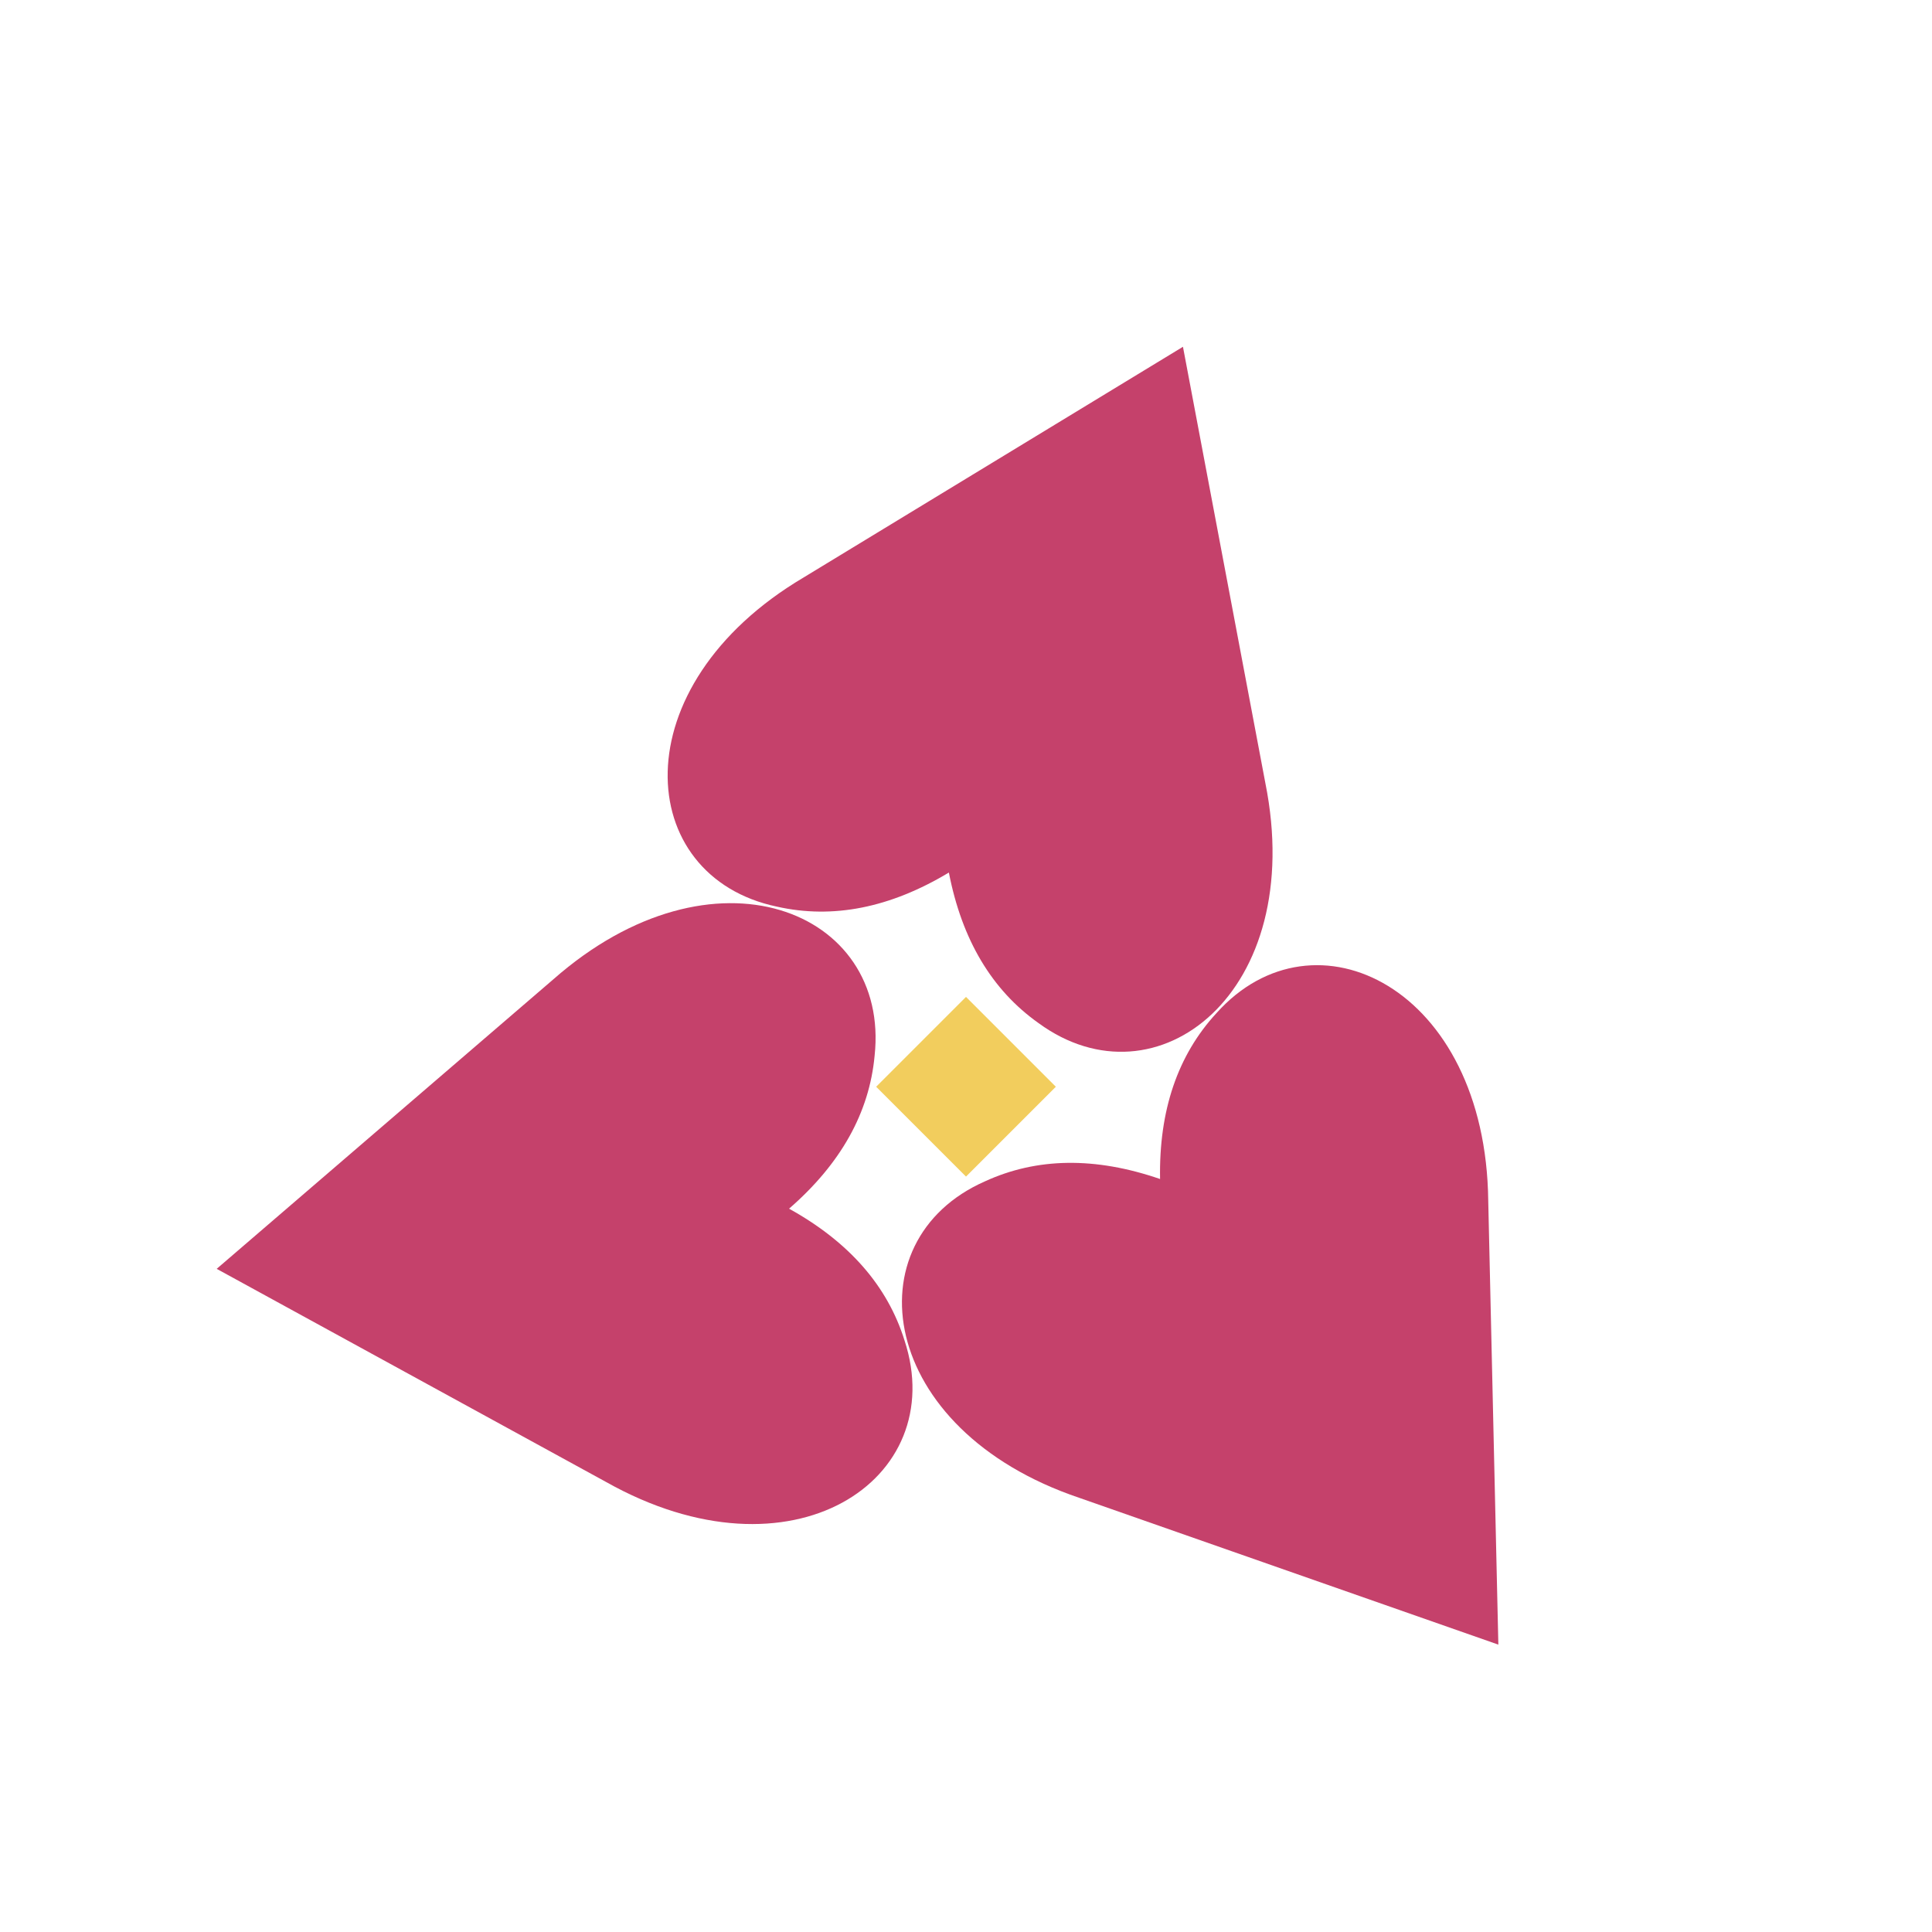
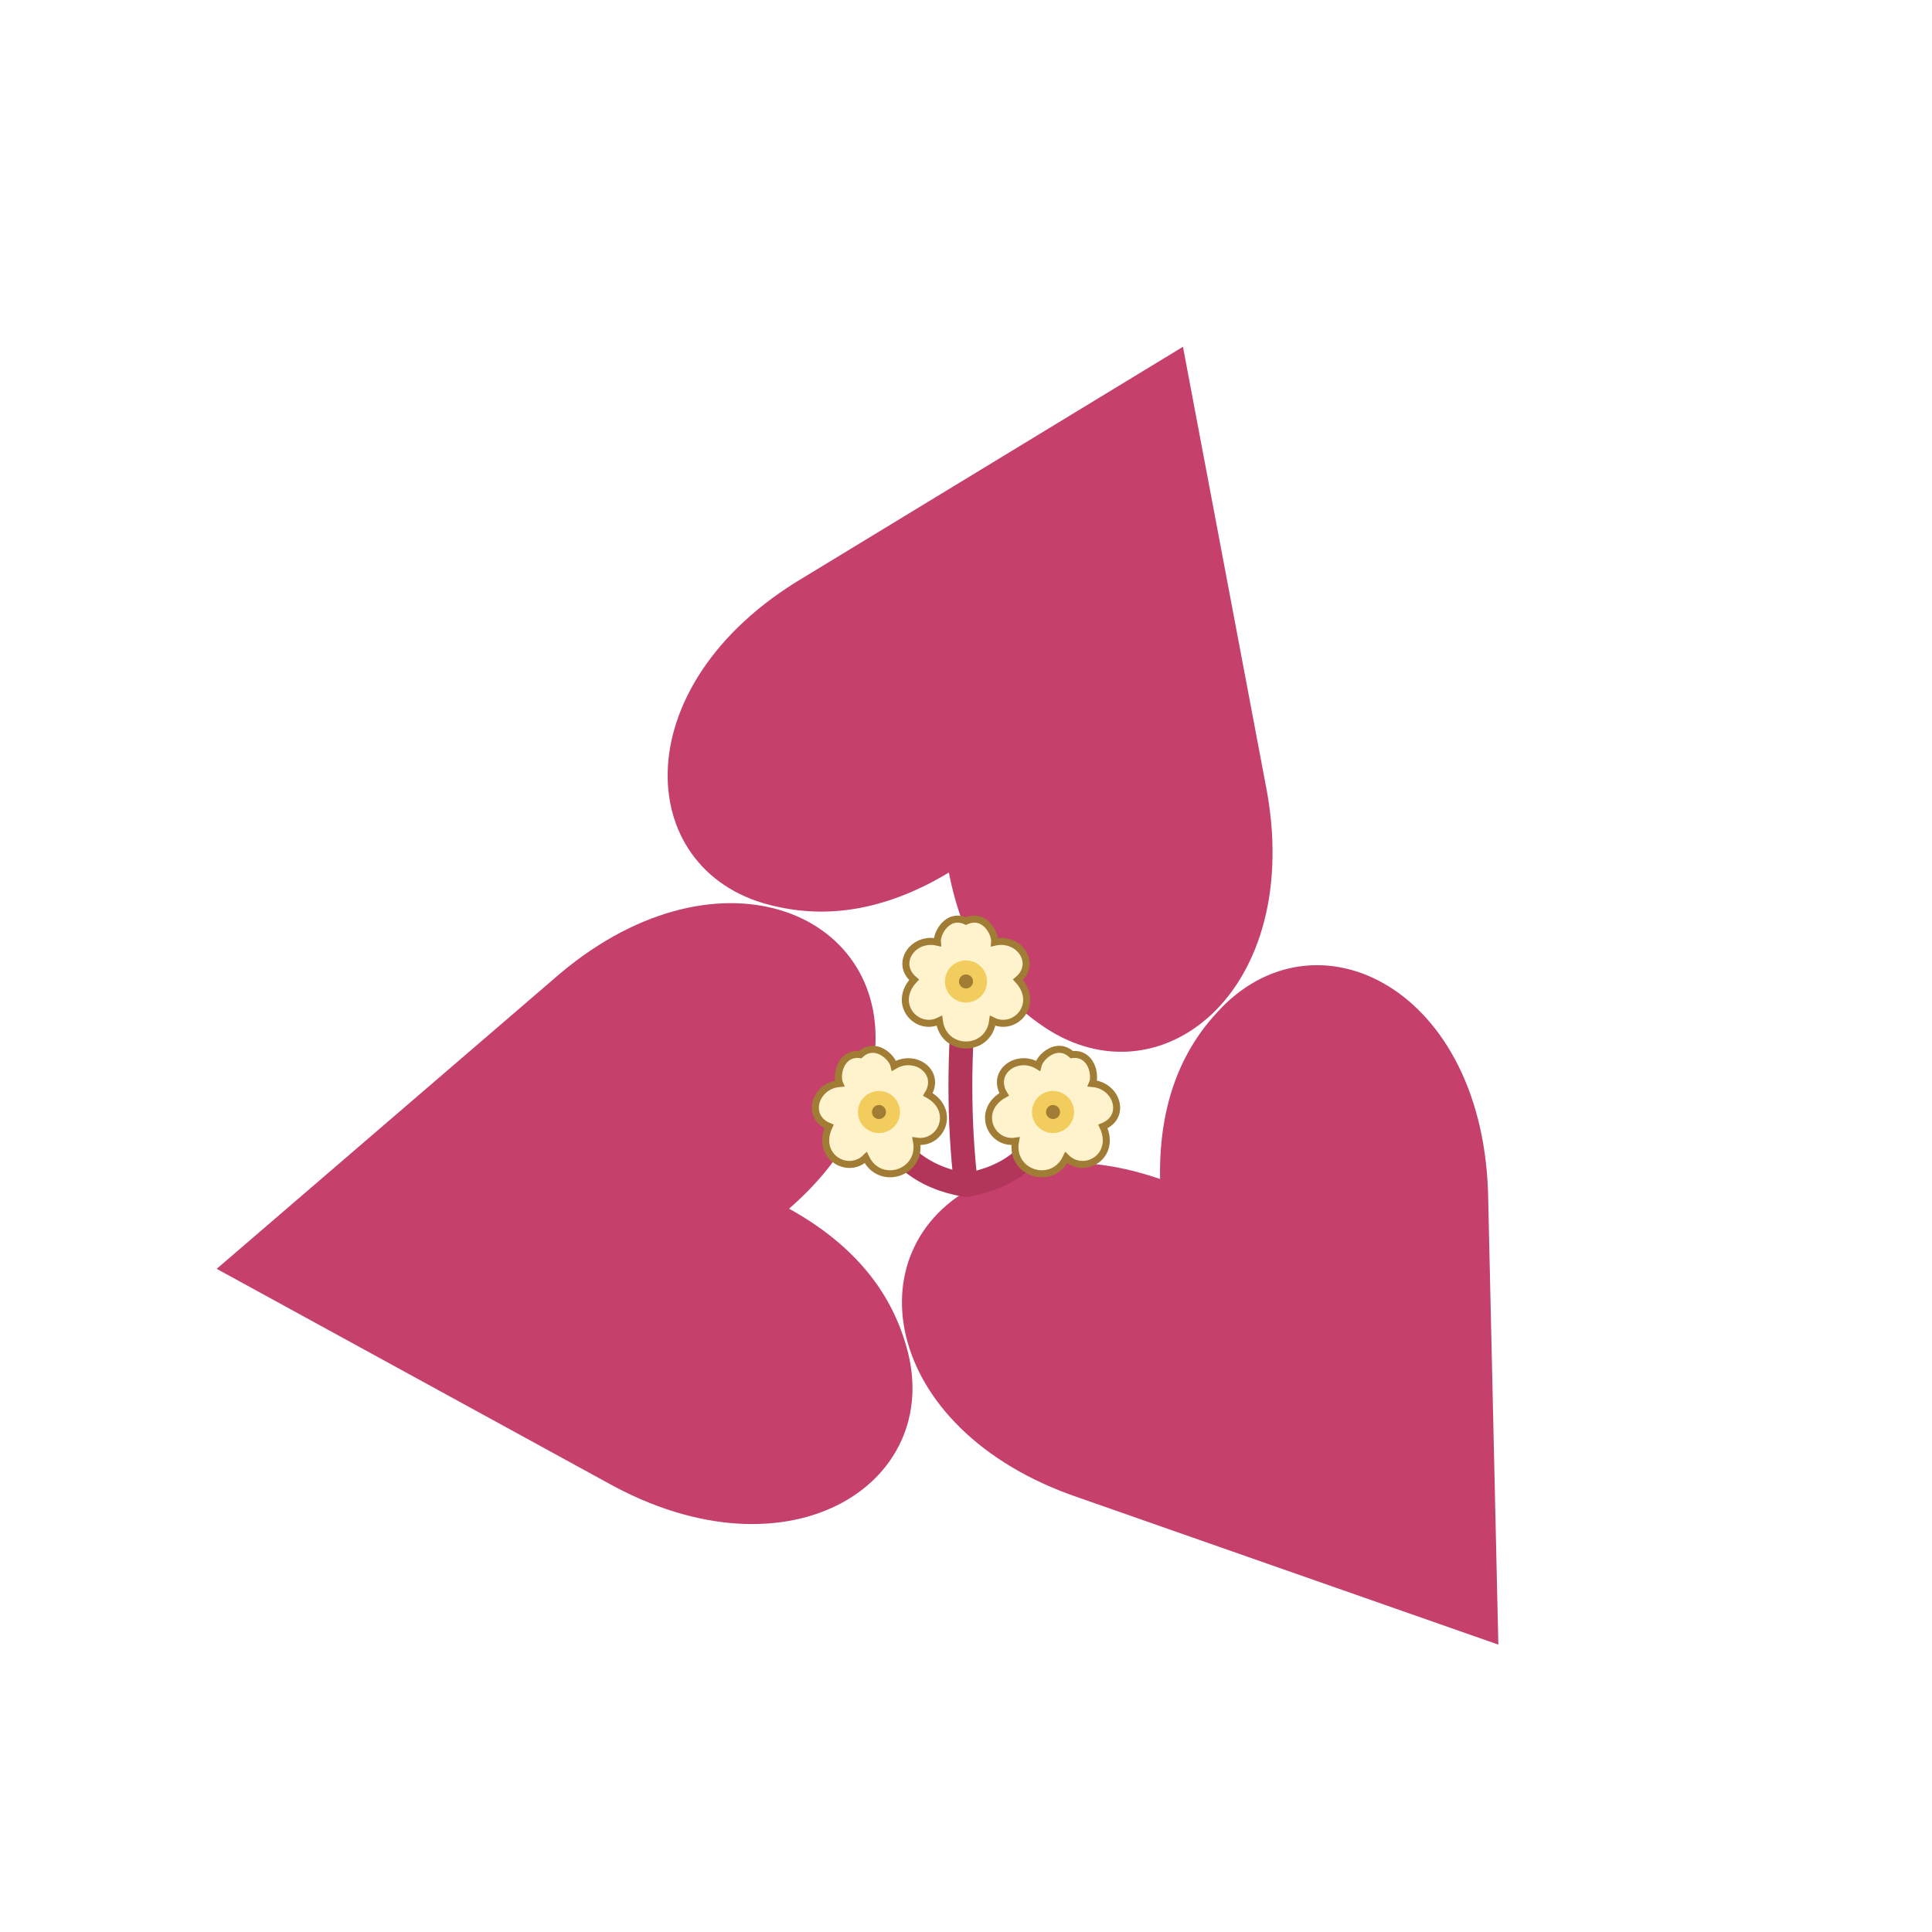
<svg xmlns="http://www.w3.org/2000/svg" viewBox="0 0 64 64" fill="none" role="img" aria-label="旋心">
  <g transform="translate(32 36) scale(0.93) translate(-32 -36)">
    <g transform="rotate(0 32 36)">
      <g transform="translate(0 -2) rotate(24 32 29)">
        <path d="M32 10 L41 23 C45.4 29.2 42.2 35.2 37.1 34.1 Q34.1 33.5 32 30.5 Q29.9 33.5 26.9 34.1 C21.8 35.2 18.6 29.2 23 23 Z" fill="#C5416B" />
      </g>
    </g>
    <g transform="rotate(120 32 36)">
      <g transform="translate(0 -2) rotate(24 32 29)">
        <path d="M32 10 L41 23 C45.4 29.2 42.2 35.2 37.1 34.1 Q34.1 33.5 32 30.5 Q29.9 33.5 26.9 34.1 C21.8 35.2 18.6 29.2 23 23 Z" fill="#C5416B" />
      </g>
    </g>
    <g transform="rotate(240 32 36)">
      <g transform="translate(0 -2) rotate(24 32 29)">
        <path d="M32 10 L41 23 C45.4 29.2 42.2 35.2 37.1 34.1 Q34.1 33.5 32 30.5 Q29.9 33.5 26.9 34.1 C21.8 35.2 18.6 29.2 23 23 Z" fill="#C5416B" />
      </g>
    </g>
-     <path d="M32 32.8 L35.2 36 L32 39.2 L28.8 36 Z" fill="#F2CD5D" />
+     <g data-flower-center="bougainvillea">
+       <path d="M32 39.5 Q31.6 36.1 32 32.25 M32 39.5 Q29.6 39.1 28.9 36.9 M32 39.5 Q34.4 39.1 35.1 36.9" fill="none" stroke="#B2365A" stroke-width=".85" stroke-linecap="round" />
+       <g transform="translate(32 32.25) rotate(0)">
+         <path d="M0 -2.15 C.65 -2.45 1.05 -1.72 1.02 -1.4 C1.88 -1.6 2.55 -.65 1.85 -.06 C2.65 .8 1.75 1.8 .95 1.4 C.8 2.55 -.8 2.55 -.95 1.4 C-1.75 1.8 -2.65 .8 -1.85 -.06 C-2.55 -.65 -1.88 -1.6 -1.02 -1.4 C-1.05 -1.72 -.65 -2.45 0 -2.15Z" fill="#FFF3CE" stroke="#A17C35" stroke-width=".25" />
+         <circle r=".75" fill="#F2CD5D" />
+         <circle r=".25" fill="#A17C35" />
+       </g>
+       <g transform="translate(28.9 36.9) rotate(-18)">
+         <path d="M0 -2.15 C.65 -2.45 1.05 -1.72 1.02 -1.4 C1.88 -1.6 2.55 -.65 1.85 -.06 C2.65 .8 1.75 1.8 .95 1.4 C.8 2.55 -.8 2.55 -.95 1.4 C-1.75 1.8 -2.65 .8 -1.85 -.06 C-2.55 -.65 -1.88 -1.6 -1.02 -1.4 C-1.05 -1.72 -.65 -2.45 0 -2.15Z" fill="#FFF3CE" stroke="#A17C35" stroke-width=".25" />
+         <circle r=".75" fill="#F2CD5D" />
+         <circle r=".25" fill="#A17C35" />
+       </g>
+       <g transform="translate(35.1 36.9) rotate(18)">
+         <path d="M0 -2.15 C.65 -2.45 1.05 -1.72 1.02 -1.4 C1.88 -1.6 2.55 -.65 1.85 -.06 C2.65 .8 1.75 1.8 .95 1.4 C.8 2.55 -.8 2.55 -.95 1.4 C-1.75 1.8 -2.65 .8 -1.85 -.06 C-2.55 -.65 -1.88 -1.6 -1.02 -1.4 C-1.05 -1.72 -.65 -2.45 0 -2.15Z" fill="#FFF3CE" stroke="#A17C35" stroke-width=".25" />
+         <circle r=".75" fill="#F2CD5D" />
+         <circle r=".25" fill="#A17C35" />
+       </g>
+     </g>
  </g>
</svg>
